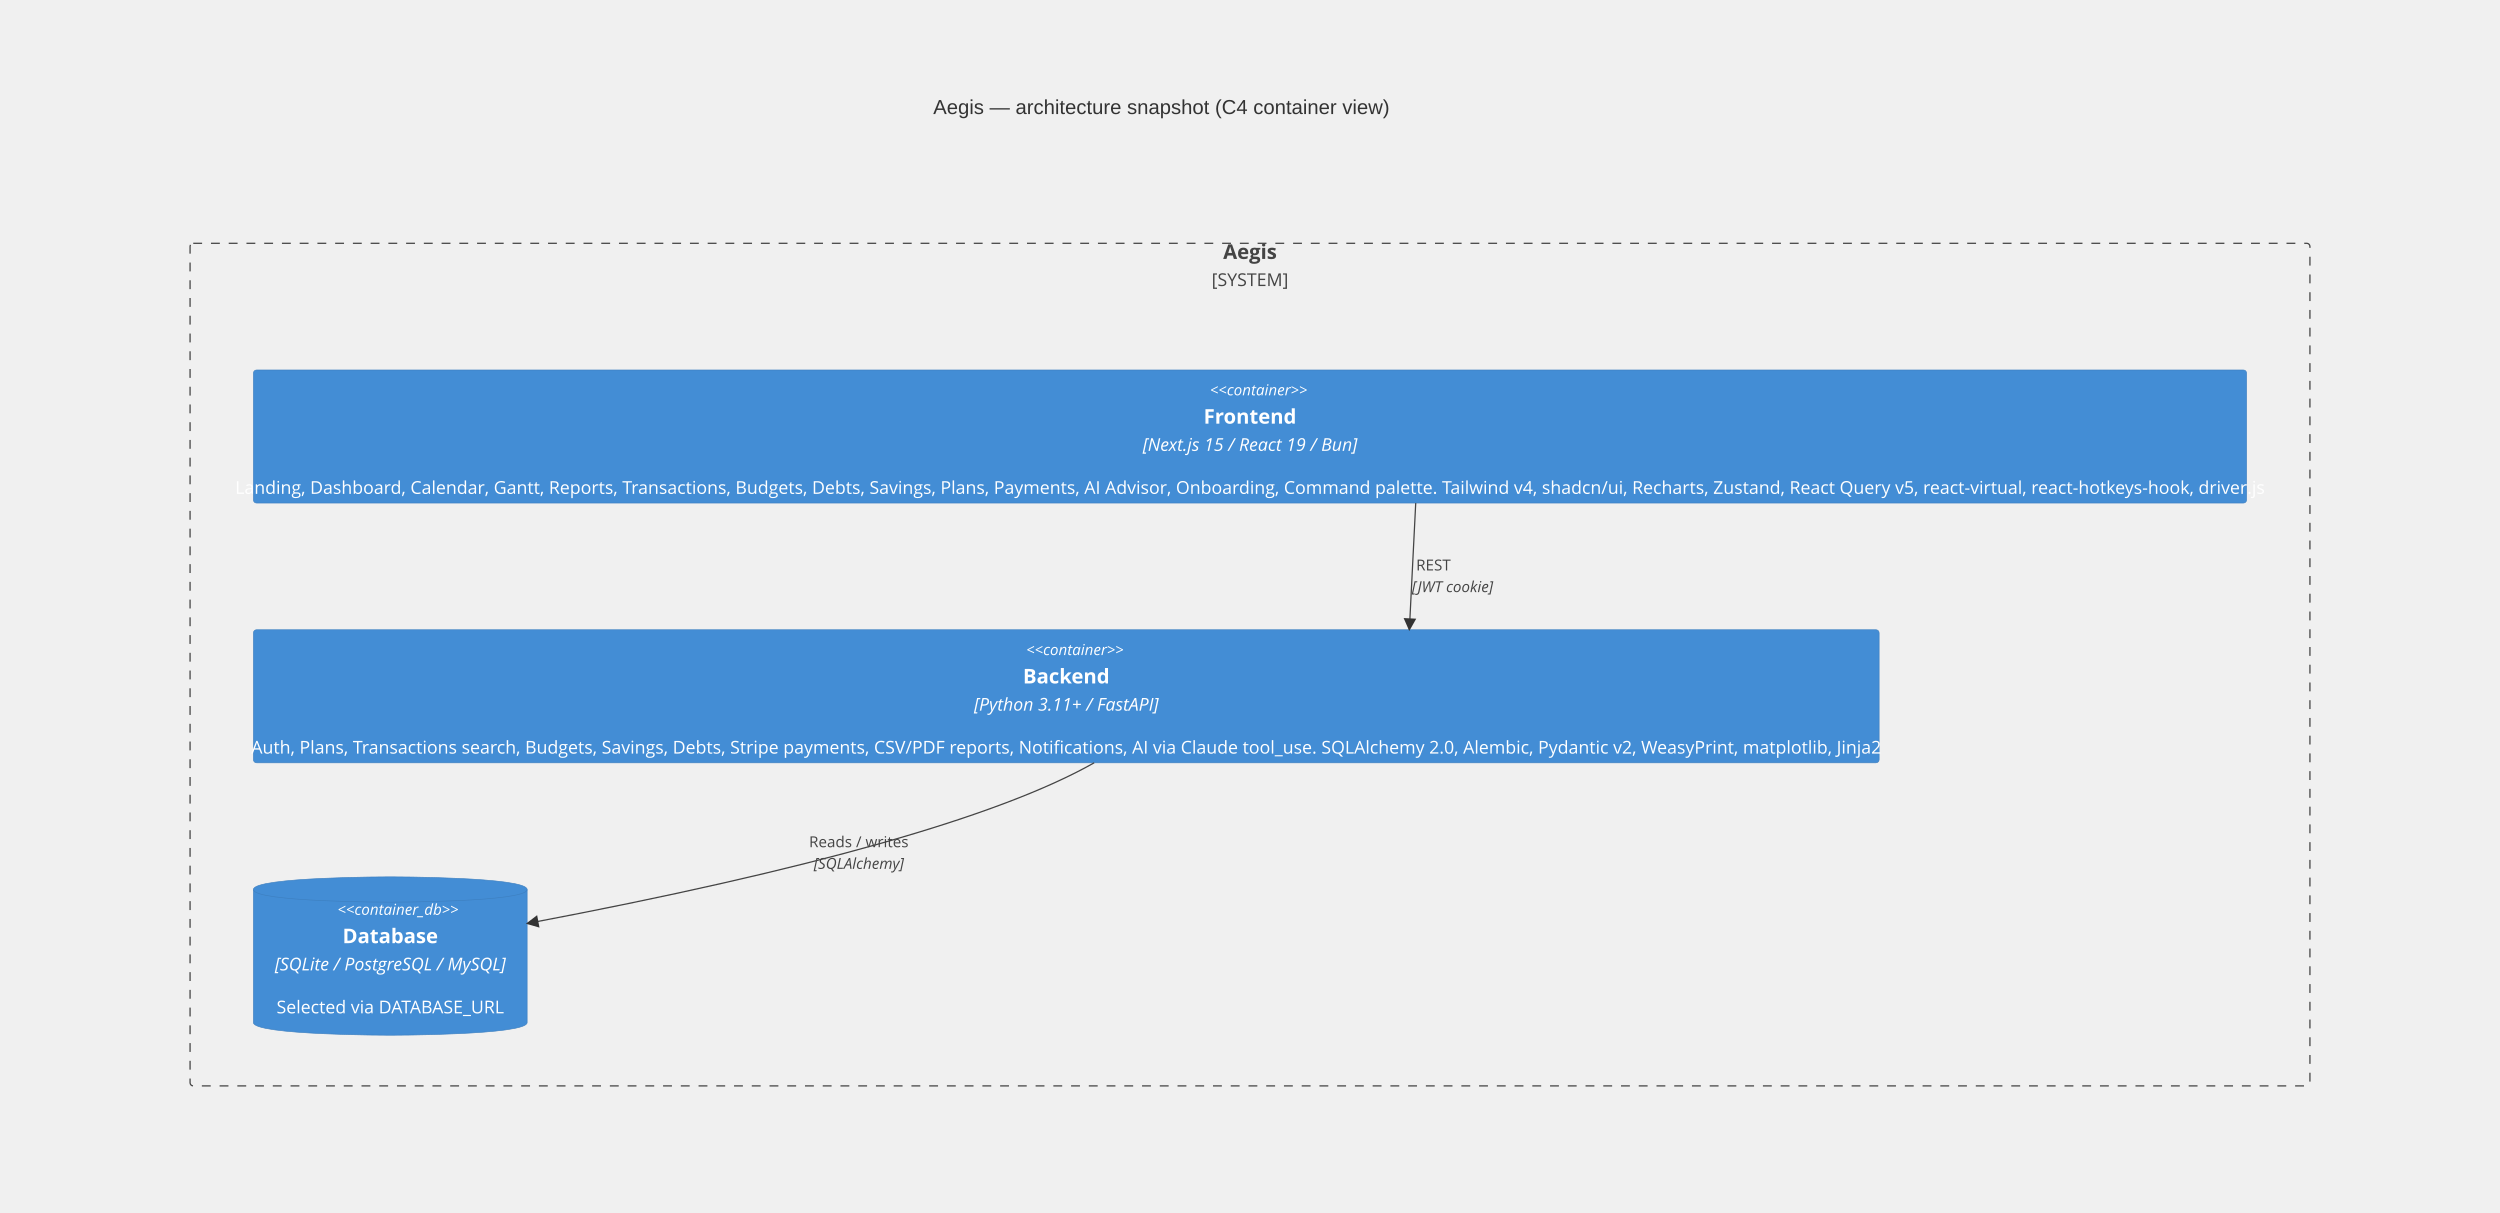
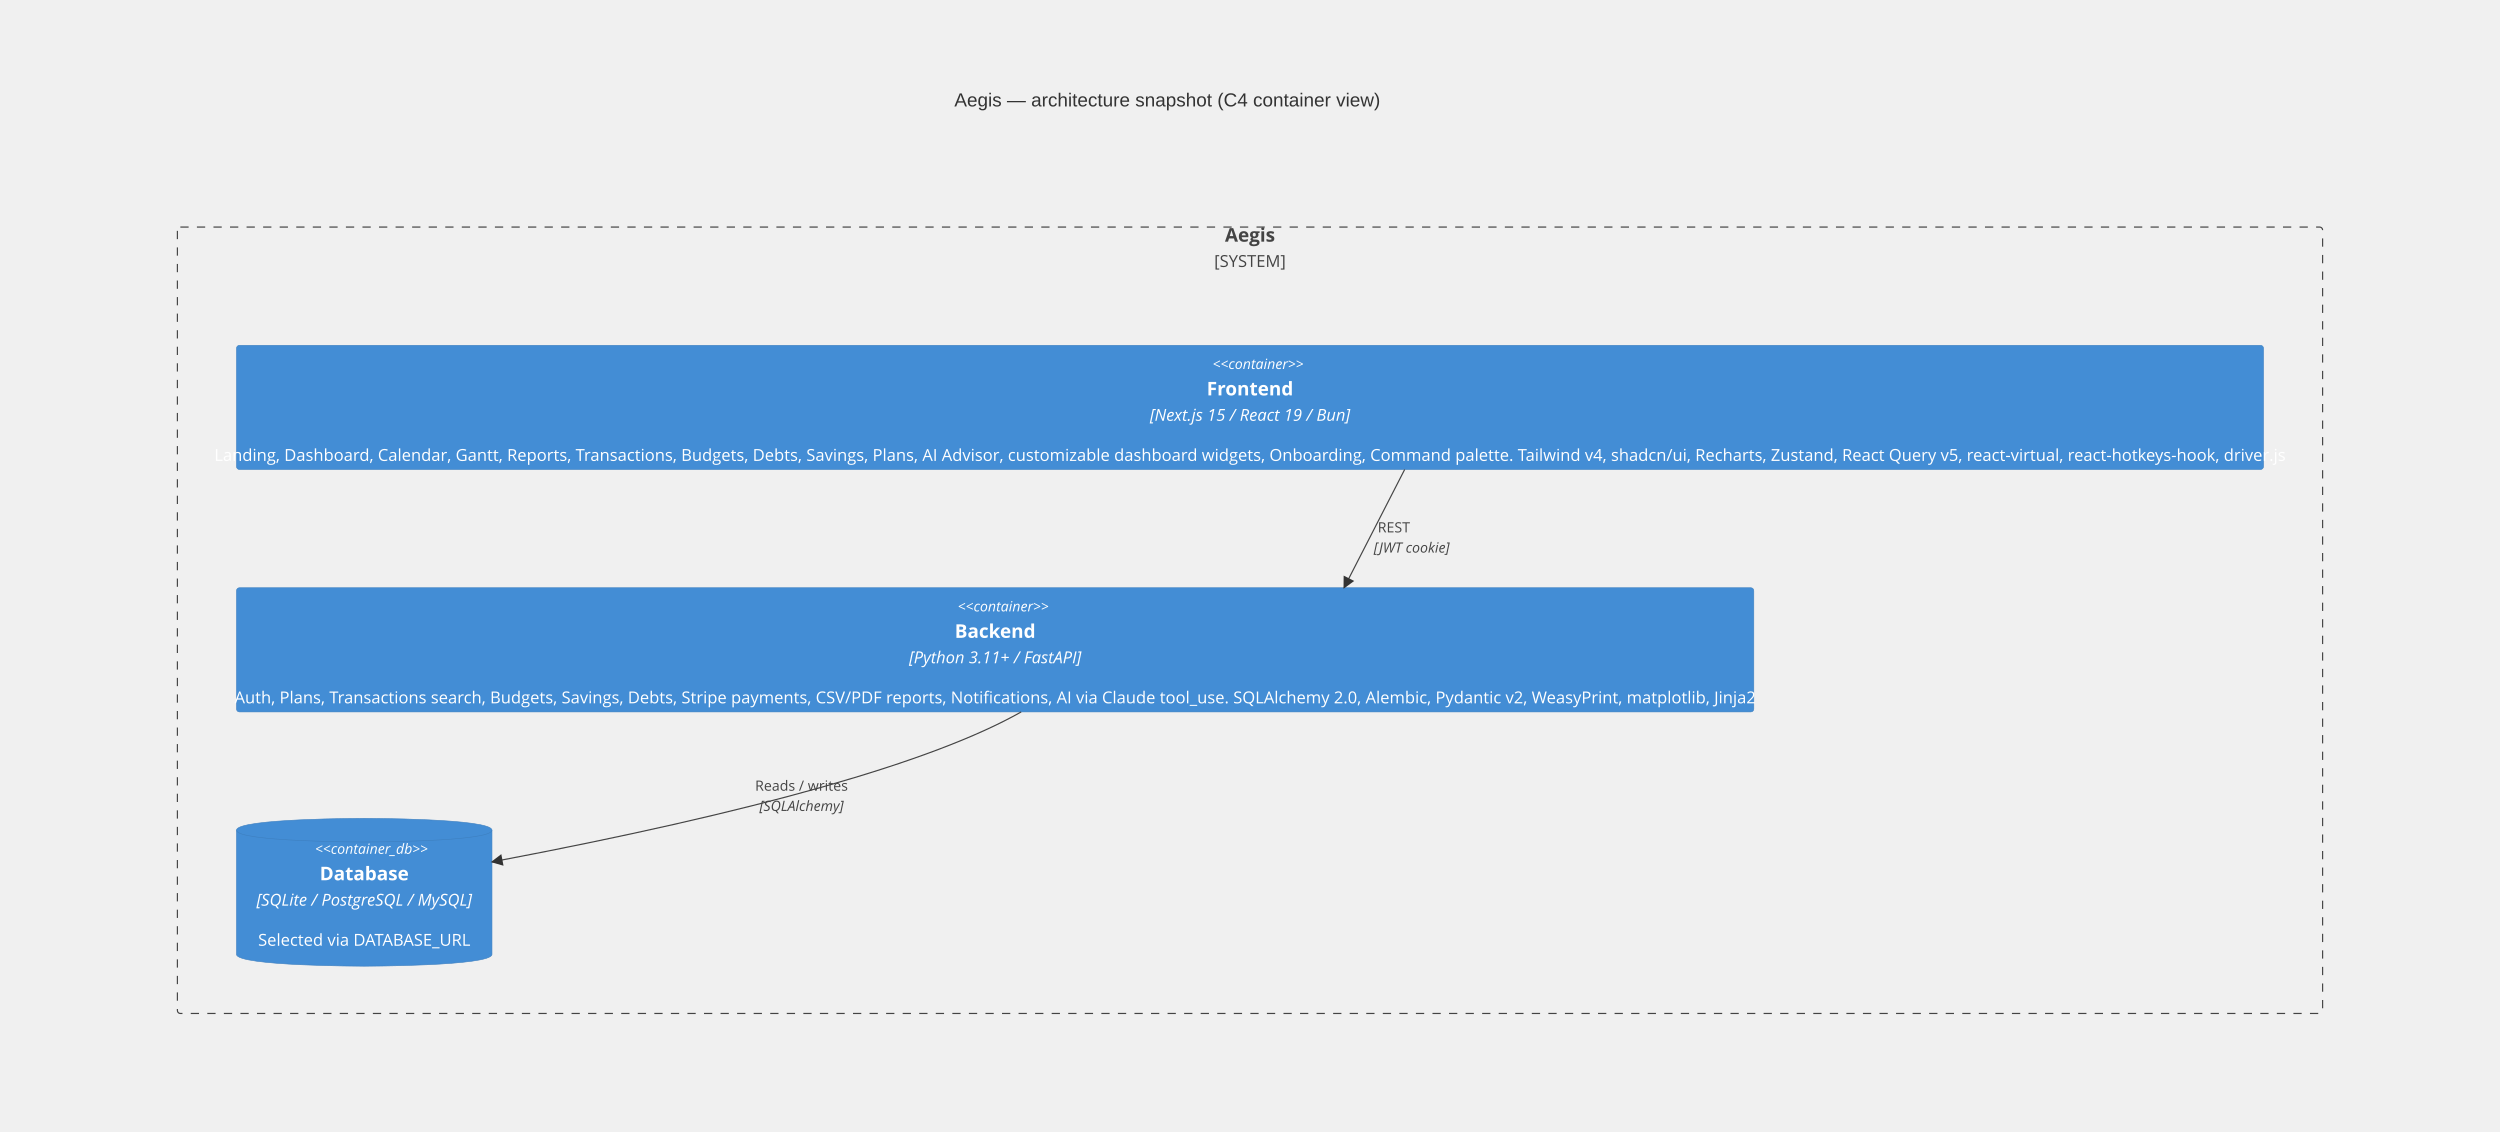
- <svg xmlns="http://www.w3.org/2000/svg" id="my-svg" width="100%" style="max-width: 1973px; background-color: white;" viewBox="0 -70 1973 957" role="graphics-document document" aria-roledescription="c4">
+ <svg xmlns="http://www.w3.org/2000/svg" id="my-svg" width="100%" style="max-width: 2114px; background-color: white;" viewBox="0 -70 2114 957" role="graphics-document document" aria-roledescription="c4">
  <style>#my-svg{font-family:"trebuchet ms",verdana,arial,sans-serif;font-size:16px;fill:#333;}@keyframes edge-animation-frame{from{stroke-dashoffset:0;}}@keyframes dash{to{stroke-dashoffset:0;}}#my-svg .edge-animation-slow{stroke-dasharray:9,5!important;stroke-dashoffset:900;animation:dash 50s linear infinite;stroke-linecap:round;}#my-svg .edge-animation-fast{stroke-dasharray:9,5!important;stroke-dashoffset:900;animation:dash 20s linear infinite;stroke-linecap:round;}#my-svg .error-icon{fill:#552222;}#my-svg .error-text{fill:#552222;stroke:#552222;}#my-svg .edge-thickness-normal{stroke-width:1px;}#my-svg .edge-thickness-thick{stroke-width:3.5px;}#my-svg .edge-pattern-solid{stroke-dasharray:0;}#my-svg .edge-thickness-invisible{stroke-width:0;fill:none;}#my-svg .edge-pattern-dashed{stroke-dasharray:3;}#my-svg .edge-pattern-dotted{stroke-dasharray:2;}#my-svg .marker{fill:#333333;stroke:#333333;}#my-svg .marker.cross{stroke:#333333;}#my-svg svg{font-family:"trebuchet ms",verdana,arial,sans-serif;font-size:16px;}#my-svg p{margin:0;}#my-svg .person{stroke:hsl(240, 60%, 86.275%);fill:#ECECFF;}#my-svg .node .neo-node{stroke:#9370DB;}#my-svg [data-look="neo"].node rect,#my-svg [data-look="neo"].cluster rect,#my-svg [data-look="neo"].node polygon{stroke:#9370DB;filter:drop-shadow(1px 2px 2px rgba(185, 185, 185, 1));}#my-svg [data-look="neo"].swimlane.cluster rect{filter:none;}#my-svg [data-look="neo"].node path{stroke:#9370DB;stroke-width:1px;}#my-svg [data-look="neo"].node .outer-path{filter:drop-shadow(1px 2px 2px rgba(185, 185, 185, 1));}#my-svg [data-look="neo"].node .neo-line path{stroke:#9370DB;filter:none;}#my-svg [data-look="neo"].node circle{stroke:#9370DB;filter:drop-shadow(1px 2px 2px rgba(185, 185, 185, 1));}#my-svg [data-look="neo"].node circle .state-start{fill:#000000;}#my-svg [data-look="neo"].icon-shape .icon{fill:#9370DB;filter:drop-shadow(1px 2px 2px rgba(185, 185, 185, 1));}#my-svg [data-look="neo"].icon-shape .icon-neo path{stroke:#9370DB;filter:drop-shadow(1px 2px 2px rgba(185, 185, 185, 1));}#my-svg :root{--mermaid-font-family:"trebuchet ms",verdana,arial,sans-serif;}</style>
  <g />
  <defs>
    <symbol id="my-svg-computer" width="24" height="24">
      <path transform="scale(.5)" d="M2 2v13h20v-13h-20zm18 11h-16v-9h16v9zm-10.228 6l.466-1h3.524l.467 1h-4.457zm14.228 3h-24l2-6h2.104l-1.33 4h18.45l-1.297-4h2.073l2 6zm-5-10h-14v-7h14v7z" />
    </symbol>
  </defs>
  <defs>
    <symbol id="my-svg-database" fill-rule="evenodd" clip-rule="evenodd">
      <path transform="scale(.5)" d="M12.258.001l.256.004.255.005.253.008.251.01.249.012.247.015.246.016.242.019.241.02.239.023.236.024.233.027.231.028.229.031.225.032.223.034.22.036.217.038.214.04.211.041.208.043.205.045.201.046.198.048.194.05.191.051.187.053.183.054.18.056.175.057.172.059.168.06.163.061.16.063.155.064.15.066.074.033.073.033.071.034.07.034.069.035.068.035.067.035.066.035.064.036.064.036.062.036.06.036.06.037.058.037.058.037.055.038.055.038.053.038.052.038.051.039.05.039.048.039.047.039.045.04.044.04.043.04.041.04.04.041.039.041.037.041.036.041.034.041.033.042.032.042.03.042.029.042.027.042.026.043.024.043.023.043.021.043.02.043.018.044.017.043.015.044.013.044.012.044.011.045.009.044.007.045.006.045.004.045.002.045.001.045v17l-.001.045-.002.045-.004.045-.006.045-.007.045-.009.044-.011.045-.012.044-.013.044-.015.044-.017.043-.018.044-.02.043-.021.043-.023.043-.024.043-.026.043-.027.042-.029.042-.03.042-.032.042-.033.042-.034.041-.036.041-.037.041-.039.041-.04.041-.041.04-.043.04-.044.04-.045.04-.047.039-.048.039-.05.039-.051.039-.052.038-.053.038-.055.038-.055.038-.058.037-.058.037-.06.037-.06.036-.062.036-.064.036-.064.036-.066.035-.067.035-.068.035-.069.035-.07.034-.071.034-.073.033-.074.033-.15.066-.155.064-.16.063-.163.061-.168.06-.172.059-.175.057-.18.056-.183.054-.187.053-.191.051-.194.05-.198.048-.201.046-.205.045-.208.043-.211.041-.214.04-.217.038-.22.036-.223.034-.225.032-.229.031-.231.028-.233.027-.236.024-.239.023-.241.02-.242.019-.246.016-.247.015-.249.012-.251.01-.253.008-.255.005-.256.004-.258.001-.258-.001-.256-.004-.255-.005-.253-.008-.251-.01-.249-.012-.247-.015-.245-.016-.243-.019-.241-.02-.238-.023-.236-.024-.234-.027-.231-.028-.228-.031-.226-.032-.223-.034-.22-.036-.217-.038-.214-.04-.211-.041-.208-.043-.204-.045-.201-.046-.198-.048-.195-.05-.19-.051-.187-.053-.184-.054-.179-.056-.176-.057-.172-.059-.167-.06-.164-.061-.159-.063-.155-.064-.151-.066-.074-.033-.072-.033-.072-.034-.07-.034-.069-.035-.068-.035-.067-.035-.066-.035-.064-.036-.063-.036-.062-.036-.061-.036-.06-.037-.058-.037-.057-.037-.056-.038-.055-.038-.053-.038-.052-.038-.051-.039-.049-.039-.049-.039-.046-.039-.046-.04-.044-.04-.043-.04-.041-.04-.04-.041-.039-.041-.037-.041-.036-.041-.034-.041-.033-.042-.032-.042-.03-.042-.029-.042-.027-.042-.026-.043-.024-.043-.023-.043-.021-.043-.02-.043-.018-.044-.017-.043-.015-.044-.013-.044-.012-.044-.011-.045-.009-.044-.007-.045-.006-.045-.004-.045-.002-.045-.001-.045v-17l.001-.045.002-.045.004-.045.006-.045.007-.045.009-.044.011-.045.012-.044.013-.044.015-.044.017-.043.018-.044.02-.043.021-.043.023-.043.024-.043.026-.043.027-.042.029-.042.03-.042.032-.042.033-.042.034-.041.036-.041.037-.041.039-.041.04-.041.041-.04.043-.04.044-.04.046-.04.046-.039.049-.039.049-.039.051-.039.052-.038.053-.038.055-.038.056-.038.057-.037.058-.037.06-.037.061-.036.062-.036.063-.036.064-.036.066-.035.067-.035.068-.035.069-.035.07-.034.072-.034.072-.033.074-.033.151-.066.155-.064.159-.063.164-.061.167-.06.172-.059.176-.057.179-.056.184-.054.187-.053.19-.051.195-.05.198-.048.201-.046.204-.045.208-.043.211-.041.214-.04.217-.038.22-.036.223-.034.226-.032.228-.031.231-.028.234-.027.236-.024.238-.023.241-.02.243-.019.245-.016.247-.015.249-.012.251-.01.253-.008.255-.005.256-.004.258-.001.258.001zm-9.258 20.499v.01l.001.021.003.021.004.022.005.021.006.022.007.022.009.023.01.022.011.023.012.023.013.023.015.023.016.024.017.023.018.024.019.024.021.024.022.025.023.024.024.025.052.049.056.05.061.051.066.051.07.051.075.051.079.052.084.052.088.052.092.052.097.052.102.051.105.052.11.052.114.051.119.051.123.051.127.05.131.05.135.05.139.048.144.049.147.047.152.047.155.047.16.045.163.045.167.043.171.043.176.041.178.041.183.039.187.039.19.037.194.035.197.035.202.033.204.031.209.03.212.029.216.027.219.025.222.024.226.021.23.02.233.018.236.016.24.015.243.012.246.01.249.008.253.005.256.004.259.001.26-.001.257-.004.254-.005.25-.008.247-.011.244-.012.241-.014.237-.016.233-.018.231-.021.226-.021.224-.024.22-.026.216-.027.212-.028.21-.031.205-.031.202-.034.198-.034.194-.036.191-.037.187-.039.183-.04.179-.04.175-.042.172-.043.168-.044.163-.045.16-.046.155-.046.152-.047.148-.048.143-.049.139-.049.136-.05.131-.05.126-.05.123-.051.118-.052.114-.051.11-.052.106-.052.101-.052.096-.052.092-.052.088-.053.083-.051.079-.052.074-.052.07-.051.065-.051.06-.051.056-.05.051-.05.023-.024.023-.025.021-.024.02-.024.019-.024.018-.024.017-.024.015-.023.014-.024.013-.023.012-.023.01-.023.01-.022.008-.022.006-.022.006-.022.004-.022.004-.021.001-.021.001-.021v-4.127l-.077.055-.08.053-.083.054-.085.053-.087.052-.09.052-.093.051-.095.05-.097.05-.1.049-.102.049-.105.048-.106.047-.109.047-.111.046-.114.045-.115.045-.118.044-.12.043-.122.042-.124.042-.126.041-.128.04-.13.04-.132.038-.134.038-.135.037-.138.037-.139.035-.142.035-.143.034-.144.033-.147.032-.148.031-.15.03-.151.03-.153.029-.154.027-.156.027-.158.026-.159.025-.161.024-.162.023-.163.022-.165.021-.166.02-.167.019-.169.018-.169.017-.171.016-.173.015-.173.014-.175.013-.175.012-.177.011-.178.01-.179.008-.179.008-.181.006-.182.005-.182.004-.184.003-.184.002h-.37l-.184-.002-.184-.003-.182-.004-.182-.005-.181-.006-.179-.008-.179-.008-.178-.01-.176-.011-.176-.012-.175-.013-.173-.014-.172-.015-.171-.016-.17-.017-.169-.018-.167-.019-.166-.02-.165-.021-.163-.022-.162-.023-.161-.024-.159-.025-.157-.026-.156-.027-.155-.027-.153-.029-.151-.03-.15-.03-.148-.031-.146-.032-.145-.033-.143-.034-.141-.035-.14-.035-.137-.037-.136-.037-.134-.038-.132-.038-.13-.04-.128-.04-.126-.041-.124-.042-.122-.042-.12-.044-.117-.043-.116-.045-.113-.045-.112-.046-.109-.047-.106-.047-.105-.048-.102-.049-.1-.049-.097-.05-.095-.05-.093-.052-.09-.051-.087-.052-.085-.053-.083-.054-.08-.054-.077-.054v4.127zm0-5.654v.011l.001.021.003.021.004.021.005.022.006.022.007.022.009.022.01.022.011.023.012.023.013.023.015.024.016.023.017.024.018.024.019.024.021.024.022.024.023.025.024.024.052.05.056.05.061.05.066.051.07.051.075.052.079.051.084.052.088.052.092.052.097.052.102.052.105.052.11.051.114.051.119.052.123.05.127.051.131.05.135.049.139.049.144.048.147.048.152.047.155.046.16.045.163.045.167.044.171.042.176.042.178.04.183.04.187.038.19.037.194.036.197.034.202.033.204.032.209.03.212.028.216.027.219.025.222.024.226.022.23.02.233.018.236.016.24.014.243.012.246.01.249.008.253.006.256.003.259.001.26-.001.257-.003.254-.006.25-.008.247-.01.244-.012.241-.015.237-.016.233-.018.231-.02.226-.022.224-.024.22-.025.216-.027.212-.029.21-.03.205-.032.202-.033.198-.035.194-.036.191-.037.187-.039.183-.039.179-.041.175-.042.172-.043.168-.044.163-.045.16-.045.155-.047.152-.047.148-.048.143-.048.139-.05.136-.049.131-.05.126-.051.123-.051.118-.051.114-.052.11-.052.106-.052.101-.052.096-.052.092-.052.088-.052.083-.052.079-.052.074-.051.07-.052.065-.051.06-.05.056-.051.051-.049.023-.025.023-.024.021-.025.02-.024.019-.024.018-.024.017-.024.015-.023.014-.023.013-.024.012-.022.01-.023.01-.023.008-.022.006-.022.006-.022.004-.021.004-.022.001-.021.001-.021v-4.139l-.077.054-.08.054-.083.054-.085.052-.087.053-.09.051-.093.051-.095.051-.097.05-.1.049-.102.049-.105.048-.106.047-.109.047-.111.046-.114.045-.115.044-.118.044-.12.044-.122.042-.124.042-.126.041-.128.04-.13.039-.132.039-.134.038-.135.037-.138.036-.139.036-.142.035-.143.033-.144.033-.147.033-.148.031-.15.03-.151.03-.153.028-.154.028-.156.027-.158.026-.159.025-.161.024-.162.023-.163.022-.165.021-.166.02-.167.019-.169.018-.169.017-.171.016-.173.015-.173.014-.175.013-.175.012-.177.011-.178.009-.179.009-.179.007-.181.007-.182.005-.182.004-.184.003-.184.002h-.37l-.184-.002-.184-.003-.182-.004-.182-.005-.181-.007-.179-.007-.179-.009-.178-.009-.176-.011-.176-.012-.175-.013-.173-.014-.172-.015-.171-.016-.17-.017-.169-.018-.167-.019-.166-.02-.165-.021-.163-.022-.162-.023-.161-.024-.159-.025-.157-.026-.156-.027-.155-.028-.153-.028-.151-.03-.15-.03-.148-.031-.146-.033-.145-.033-.143-.033-.141-.035-.14-.036-.137-.036-.136-.037-.134-.038-.132-.039-.13-.039-.128-.04-.126-.041-.124-.042-.122-.043-.12-.043-.117-.044-.116-.044-.113-.046-.112-.046-.109-.046-.106-.047-.105-.048-.102-.049-.1-.049-.097-.05-.095-.051-.093-.051-.09-.051-.087-.053-.085-.052-.083-.054-.08-.054-.077-.054v4.139zm0-5.666v.011l.001.02.003.022.004.021.005.022.006.021.007.022.009.023.01.022.011.023.012.023.013.023.015.023.016.024.017.024.018.023.019.024.021.025.022.024.023.024.024.025.052.05.056.05.061.05.066.051.07.051.075.052.079.051.084.052.088.052.092.052.097.052.102.052.105.051.11.052.114.051.119.051.123.051.127.05.131.05.135.05.139.049.144.048.147.048.152.047.155.046.16.045.163.045.167.043.171.043.176.042.178.04.183.04.187.038.19.037.194.036.197.034.202.033.204.032.209.03.212.028.216.027.219.025.222.024.226.021.23.02.233.018.236.017.24.014.243.012.246.01.249.008.253.006.256.003.259.001.26-.001.257-.003.254-.006.25-.008.247-.01.244-.013.241-.014.237-.016.233-.018.231-.02.226-.022.224-.024.22-.025.216-.027.212-.029.21-.03.205-.032.202-.033.198-.035.194-.036.191-.037.187-.039.183-.039.179-.041.175-.042.172-.043.168-.044.163-.045.16-.045.155-.047.152-.047.148-.048.143-.049.139-.049.136-.049.131-.051.126-.05.123-.051.118-.052.114-.051.11-.052.106-.052.101-.052.096-.052.092-.052.088-.052.083-.052.079-.052.074-.052.07-.051.065-.051.06-.051.056-.05.051-.049.023-.025.023-.025.021-.024.02-.024.019-.024.018-.024.017-.024.015-.023.014-.024.013-.023.012-.023.01-.022.01-.023.008-.022.006-.022.006-.022.004-.022.004-.021.001-.021.001-.021v-4.153l-.077.054-.08.054-.083.053-.085.053-.087.053-.09.051-.093.051-.095.051-.097.05-.1.049-.102.048-.105.048-.106.048-.109.046-.111.046-.114.046-.115.044-.118.044-.12.043-.122.043-.124.042-.126.041-.128.04-.13.039-.132.039-.134.038-.135.037-.138.036-.139.036-.142.034-.143.034-.144.033-.147.032-.148.032-.15.03-.151.03-.153.028-.154.028-.156.027-.158.026-.159.024-.161.024-.162.023-.163.023-.165.021-.166.02-.167.019-.169.018-.169.017-.171.016-.173.015-.173.014-.175.013-.175.012-.177.01-.178.01-.179.009-.179.007-.181.006-.182.006-.182.004-.184.003-.184.001-.185.001-.185-.001-.184-.001-.184-.003-.182-.004-.182-.006-.181-.006-.179-.007-.179-.009-.178-.01-.176-.01-.176-.012-.175-.013-.173-.014-.172-.015-.171-.016-.17-.017-.169-.018-.167-.019-.166-.02-.165-.021-.163-.023-.162-.023-.161-.024-.159-.024-.157-.026-.156-.027-.155-.028-.153-.028-.151-.03-.15-.03-.148-.032-.146-.032-.145-.033-.143-.034-.141-.034-.14-.036-.137-.036-.136-.037-.134-.038-.132-.039-.13-.039-.128-.041-.126-.041-.124-.041-.122-.043-.12-.043-.117-.044-.116-.044-.113-.046-.112-.046-.109-.046-.106-.048-.105-.048-.102-.048-.1-.05-.097-.049-.095-.051-.093-.051-.09-.052-.087-.052-.085-.053-.083-.053-.08-.054-.077-.054v4.153zm8.74-8.179l-.257.004-.254.005-.25.008-.247.011-.244.012-.241.014-.237.016-.233.018-.231.021-.226.022-.224.023-.22.026-.216.027-.212.028-.21.031-.205.032-.202.033-.198.034-.194.036-.191.038-.187.038-.183.04-.179.041-.175.042-.172.043-.168.043-.163.045-.16.046-.155.046-.152.048-.148.048-.143.048-.139.049-.136.05-.131.05-.126.051-.123.051-.118.051-.114.052-.11.052-.106.052-.101.052-.096.052-.092.052-.088.052-.083.052-.079.052-.074.051-.07.052-.065.051-.06.05-.056.05-.051.05-.023.025-.023.024-.021.024-.02.025-.019.024-.018.024-.017.023-.015.024-.014.023-.013.023-.012.023-.01.023-.01.022-.008.022-.006.023-.006.021-.004.022-.004.021-.001.021-.001.021.001.021.001.021.004.021.004.022.006.021.006.023.008.022.01.022.01.023.012.023.013.023.014.023.015.024.017.023.018.024.019.024.02.025.021.024.023.024.023.025.051.05.056.05.06.05.065.051.07.052.074.051.079.052.083.052.088.052.092.052.096.052.101.052.106.052.11.052.114.052.118.051.123.051.126.051.131.05.136.05.139.049.143.048.148.048.152.048.155.046.16.046.163.045.168.043.172.043.175.042.179.041.183.04.187.038.191.038.194.036.198.034.202.033.205.032.21.031.212.028.216.027.22.026.224.023.226.022.231.021.233.018.237.016.241.014.244.012.247.011.25.008.254.005.257.004.26.001.26-.001.257-.004.254-.005.25-.008.247-.011.244-.012.241-.014.237-.016.233-.018.231-.021.226-.022.224-.023.22-.026.216-.027.212-.028.21-.031.205-.032.202-.033.198-.034.194-.036.191-.038.187-.038.183-.04.179-.041.175-.042.172-.043.168-.043.163-.045.16-.046.155-.046.152-.048.148-.048.143-.048.139-.049.136-.05.131-.05.126-.051.123-.051.118-.051.114-.052.11-.052.106-.052.101-.052.096-.052.092-.052.088-.052.083-.052.079-.052.074-.051.07-.052.065-.051.06-.05.056-.05.051-.05.023-.025.023-.024.021-.024.02-.025.019-.024.018-.024.017-.023.015-.024.014-.023.013-.023.012-.023.01-.023.01-.022.008-.022.006-.023.006-.021.004-.022.004-.021.001-.021.001-.021-.001-.021-.001-.021-.004-.021-.004-.022-.006-.021-.006-.023-.008-.022-.01-.022-.01-.023-.012-.023-.013-.023-.014-.023-.015-.024-.017-.023-.018-.024-.019-.024-.02-.025-.021-.024-.023-.024-.023-.025-.051-.05-.056-.05-.06-.05-.065-.051-.07-.052-.074-.051-.079-.052-.083-.052-.088-.052-.092-.052-.096-.052-.101-.052-.106-.052-.11-.052-.114-.052-.118-.051-.123-.051-.126-.051-.131-.05-.136-.05-.139-.049-.143-.048-.148-.048-.152-.048-.155-.046-.16-.046-.163-.045-.168-.043-.172-.043-.175-.042-.179-.041-.183-.04-.187-.038-.191-.038-.194-.036-.198-.034-.202-.033-.205-.032-.21-.031-.212-.028-.216-.027-.22-.026-.224-.023-.226-.022-.231-.021-.233-.018-.237-.016-.241-.014-.244-.012-.247-.011-.25-.008-.254-.005-.257-.004-.26-.001-.26.001z" />
    </symbol>
  </defs>
  <defs>
    <symbol id="my-svg-clock" width="24" height="24">
      <path transform="scale(.5)" d="M12 2c5.514 0 10 4.486 10 10s-4.486 10-10 10-10-4.486-10-10 4.486-10 10-10zm0-2c-6.627 0-12 5.373-12 12s5.373 12 12 12 12-5.373 12-12-5.373-12-12-12zm5.848 12.459c.202.038.202.333.001.372-1.907.361-6.045 1.111-6.547 1.111-.719 0-1.301-.582-1.301-1.301 0-.512.77-5.447 1.125-7.445.034-.192.312-.181.343.014l.985 6.238 5.394 1.011z" />
    </symbol>
  </defs>
  <g class="person-man">
-     <rect x="200" y="222" fill="#438DD5" stroke="#3C7FC0" width="1573" height="105" rx="2.5" ry="2.5" stroke-width="0.5" />
-     <text fill="#FFFFFF" font-family="&quot;Open Sans&quot;, sans-serif" font-size="12" font-style="italic" lengthAdjust="spacing" textLength="63" x="955" y="242">&lt;&lt;container&gt;&gt;</text>
-     <text x="986.5" y="260" dominant-baseline="middle" fill="#FFFFFF" style="text-anchor: middle; font-size: 16px; font-weight: bold; font-family: &quot;Open Sans&quot;, sans-serif;">
+     <rect x="200" y="222" fill="#438DD5" stroke="#3C7FC0" width="1714" height="105" rx="2.5" ry="2.5" stroke-width="0.5" />
+     <text fill="#FFFFFF" font-family="&quot;Open Sans&quot;, sans-serif" font-size="12" font-style="italic" lengthAdjust="spacing" textLength="63" x="1025.5" y="242">&lt;&lt;container&gt;&gt;</text>
+     <text x="1057" y="260" dominant-baseline="middle" fill="#FFFFFF" style="text-anchor: middle; font-size: 16px; font-weight: bold; font-family: &quot;Open Sans&quot;, sans-serif;">
      <tspan dy="0" alignment-baseline="mathematical">Frontend</tspan>
    </text>
-     <text x="986.5" y="282" dominant-baseline="middle" fill="#FFFFFF" font-style="italic" style="text-anchor: middle; font-size: 14px; font-weight: normal; font-family: &quot;Open Sans&quot;, sans-serif;">
+     <text x="1057" y="282" dominant-baseline="middle" fill="#FFFFFF" font-style="italic" style="text-anchor: middle; font-size: 14px; font-weight: normal; font-family: &quot;Open Sans&quot;, sans-serif;">
      <tspan dy="0" alignment-baseline="mathematical">[Next.js 15 / React 19 / Bun]</tspan>
    </text>
-     <text x="986.5" y="316" dominant-baseline="middle" fill="#FFFFFF" style="text-anchor: middle; font-size: 14px; font-weight: normal; font-family: &quot;Open Sans&quot;, sans-serif;">
-       <tspan dy="0" alignment-baseline="mathematical">Landing, Dashboard, Calendar, Gantt, Reports, Transactions, Budgets, Debts, Savings, Plans, Payments, AI Advisor, Onboarding, Command palette. Tailwind v4, shadcn/ui, Recharts, Zustand, React Query v5, react-virtual, react-hotkeys-hook, driver.js</tspan>
+     <text x="1057" y="316" dominant-baseline="middle" fill="#FFFFFF" style="text-anchor: middle; font-size: 14px; font-weight: normal; font-family: &quot;Open Sans&quot;, sans-serif;">
+       <tspan dy="0" alignment-baseline="mathematical">Landing, Dashboard, Calendar, Gantt, Reports, Transactions, Budgets, Debts, Savings, Plans, AI Advisor, customizable dashboard widgets, Onboarding, Command palette. Tailwind v4, shadcn/ui, Recharts, Zustand, React Query v5, react-virtual, react-hotkeys-hook, driver.js</tspan>
    </text>
  </g>
  <g class="person-man">
    <rect x="200" y="427" fill="#438DD5" stroke="#3C7FC0" width="1283" height="105" rx="2.5" ry="2.5" stroke-width="0.5" />
    <text fill="#FFFFFF" font-family="&quot;Open Sans&quot;, sans-serif" font-size="12" font-style="italic" lengthAdjust="spacing" textLength="63" x="810" y="447">&lt;&lt;container&gt;&gt;</text>
    <text x="841.5" y="465" dominant-baseline="middle" fill="#FFFFFF" style="text-anchor: middle; font-size: 16px; font-weight: bold; font-family: &quot;Open Sans&quot;, sans-serif;">
      <tspan dy="0" alignment-baseline="mathematical">Backend</tspan>
    </text>
    <text x="841.5" y="487" dominant-baseline="middle" fill="#FFFFFF" font-style="italic" style="text-anchor: middle; font-size: 14px; font-weight: normal; font-family: &quot;Open Sans&quot;, sans-serif;">
      <tspan dy="0" alignment-baseline="mathematical">[Python 3.11+ / FastAPI]</tspan>
    </text>
    <text x="841.5" y="521" dominant-baseline="middle" fill="#FFFFFF" style="text-anchor: middle; font-size: 14px; font-weight: normal; font-family: &quot;Open Sans&quot;, sans-serif;">
      <tspan dy="0" alignment-baseline="mathematical">Auth, Plans, Transactions search, Budgets, Savings, Debts, Stripe payments, CSV/PDF reports, Notifications, AI via Claude tool_use. SQLAlchemy 2.0, Alembic, Pydantic v2, WeasyPrint, matplotlib, Jinja2</tspan>
    </text>
  </g>
  <g class="person-man">
    <path fill="#438DD5" stroke-width="0.5" stroke="#3C7FC0" d="M200,632c0,-10 108,-10 108,-10c0,0 108,0 108,10l0,105c0,10 -108,10 -108,10c0,0 -108,0 -108,-10l0,-105" />
    <path fill="none" stroke-width="0.5" stroke="#3C7FC0" d="M200,632c0,10 108,10 108,10c0,0 108,0 108,-10" />
    <text fill="#FFFFFF" font-family="&quot;Open Sans&quot;, sans-serif" font-size="12" font-style="italic" lengthAdjust="spacing" textLength="83" x="266.5" y="652">&lt;&lt;container_db&gt;&gt;</text>
    <text x="308" y="670" dominant-baseline="middle" fill="#FFFFFF" style="text-anchor: middle; font-size: 16px; font-weight: bold; font-family: &quot;Open Sans&quot;, sans-serif;">
      <tspan dy="0" alignment-baseline="mathematical">Database</tspan>
    </text>
    <text x="308" y="692" dominant-baseline="middle" fill="#FFFFFF" font-style="italic" style="text-anchor: middle; font-size: 14px; font-weight: normal; font-family: &quot;Open Sans&quot;, sans-serif;">
      <tspan dy="0" alignment-baseline="mathematical">[SQLite / PostgreSQL / MySQL]</tspan>
    </text>
    <text x="308" y="726" dominant-baseline="middle" fill="#FFFFFF" style="text-anchor: middle; font-size: 14px; font-weight: normal; font-family: &quot;Open Sans&quot;, sans-serif;">
      <tspan dy="0" alignment-baseline="mathematical">Selected via DATABASE_URL</tspan>
    </text>
  </g>
  <g>
-     <rect x="150" y="122" fill="none" stroke="#444444" width="1673" height="665" rx="2.5" ry="2.5" stroke-width="1" stroke-dasharray="7.0,7.0" />
-     <text x="986.5" y="130" dominant-baseline="middle" fill="#444444" style="text-anchor: middle; font-size: 16px; font-weight: bold; font-family: &quot;Open Sans&quot;, sans-serif;">
+     <rect x="150" y="122" fill="none" stroke="#444444" width="1814" height="665" rx="2.5" ry="2.5" stroke-width="1" stroke-dasharray="7.0,7.0" />
+     <text x="1057" y="130" dominant-baseline="middle" fill="#444444" style="text-anchor: middle; font-size: 16px; font-weight: bold; font-family: &quot;Open Sans&quot;, sans-serif;">
      <tspan dy="0" alignment-baseline="mathematical">Aegis</tspan>
    </text>
-     <text x="986.5" y="152" dominant-baseline="middle" fill="#444444" style="text-anchor: middle; font-size: 14px; font-weight: normal; font-family: &quot;Open Sans&quot;, sans-serif;">
+     <text x="1057" y="152" dominant-baseline="middle" fill="#444444" style="text-anchor: middle; font-size: 14px; font-weight: normal; font-family: &quot;Open Sans&quot;, sans-serif;">
      <tspan dy="0" alignment-baseline="mathematical">[SYSTEM]</tspan>
    </text>
  </g>
  <defs>
    <marker id="my-svg-arrowhead" refX="9" refY="5" markerUnits="userSpaceOnUse" markerWidth="12" markerHeight="12" orient="auto">
      <path d="M 0 0 L 10 5 L 0 10 z" />
    </marker>
  </defs>
  <defs>
    <marker id="my-svg-arrowend" refX="1" refY="5" markerUnits="userSpaceOnUse" markerWidth="12" markerHeight="12" orient="auto">
      <path d="M 10 0 L 0 5 L 10 10 z" />
    </marker>
  </defs>
  <defs>
    <marker id="my-svg-crosshead" markerWidth="15" markerHeight="8" orient="auto" refX="16" refY="4">
      <path fill="black" stroke="#000000" stroke-width="1px" d="M 9,2 V 6 L16,4 Z" style="stroke-dasharray: 0, 0;" />
      <path fill="none" stroke="#000000" stroke-width="1px" d="M 0,1 L 6,7 M 6,1 L 0,7" style="stroke-dasharray: 0, 0;" />
    </marker>
  </defs>
  <defs>
    <marker id="my-svg-filled-head" refX="18" refY="7" markerWidth="20" markerHeight="28" orient="auto">
      <path d="M 18,7 L9,13 L14,7 L9,1 Z" />
    </marker>
  </defs>
  <g>
-     <line x1="1117.291" y1="327" x2="1112.262" y2="427" stroke-width="1" stroke="#444444" marker-end="url(#my-svg-arrowhead)" style="fill: none;" />
-     <text x="1131.277" y="377" dominant-baseline="middle" fill="#444444" style="text-anchor: middle; font-size: 12px; font-weight: normal; font-family: &quot;Open Sans&quot;, sans-serif;">
+     <line x1="1187.791" y1="327" x2="1136.533" y2="427" stroke-width="1" stroke="#444444" marker-end="url(#my-svg-arrowhead)" style="fill: none;" />
+     <text x="1178.662" y="377" dominant-baseline="middle" fill="#444444" style="text-anchor: middle; font-size: 12px; font-weight: normal; font-family: &quot;Open Sans&quot;, sans-serif;">
      <tspan dy="0" alignment-baseline="mathematical">REST</tspan>
    </text>
-     <text x="1146.277" y="394" dominant-baseline="middle" fill="#444444" font-style="italic" style="text-anchor: middle; font-size: 12px; font-weight: normal; font-family: &quot;Open Sans&quot;, sans-serif;">
+     <text x="1193.662" y="394" dominant-baseline="middle" fill="#444444" font-style="italic" style="text-anchor: middle; font-size: 12px; font-weight: normal; font-family: &quot;Open Sans&quot;, sans-serif;">
      <tspan dy="0" alignment-baseline="mathematical">[JWT cookie]</tspan>
    </text>
    <path fill="none" stroke-width="1" stroke="#444444" d="M863.519,532 Q751.64,595.413 416,658.826" marker-end="url(#my-svg-arrowhead)" />
    <text x="677.76" y="595.413" dominant-baseline="middle" fill="#444444" style="text-anchor: middle; font-size: 12px; font-weight: normal; font-family: &quot;Open Sans&quot;, sans-serif;">
      <tspan dy="0" alignment-baseline="mathematical">Reads / writes</tspan>
    </text>
    <text x="677.76" y="612.413" dominant-baseline="middle" fill="#444444" font-style="italic" style="text-anchor: middle; font-size: 12px; font-weight: normal; font-family: &quot;Open Sans&quot;, sans-serif;">
      <tspan dy="0" alignment-baseline="mathematical">[SQLAlchemy]</tspan>
    </text>
  </g>
-   <text x="736.5" y="20">Aegis — architecture snapshot (C4 container view)</text>
+   <text x="807" y="20">Aegis — architecture snapshot (C4 container view)</text>
</svg>
